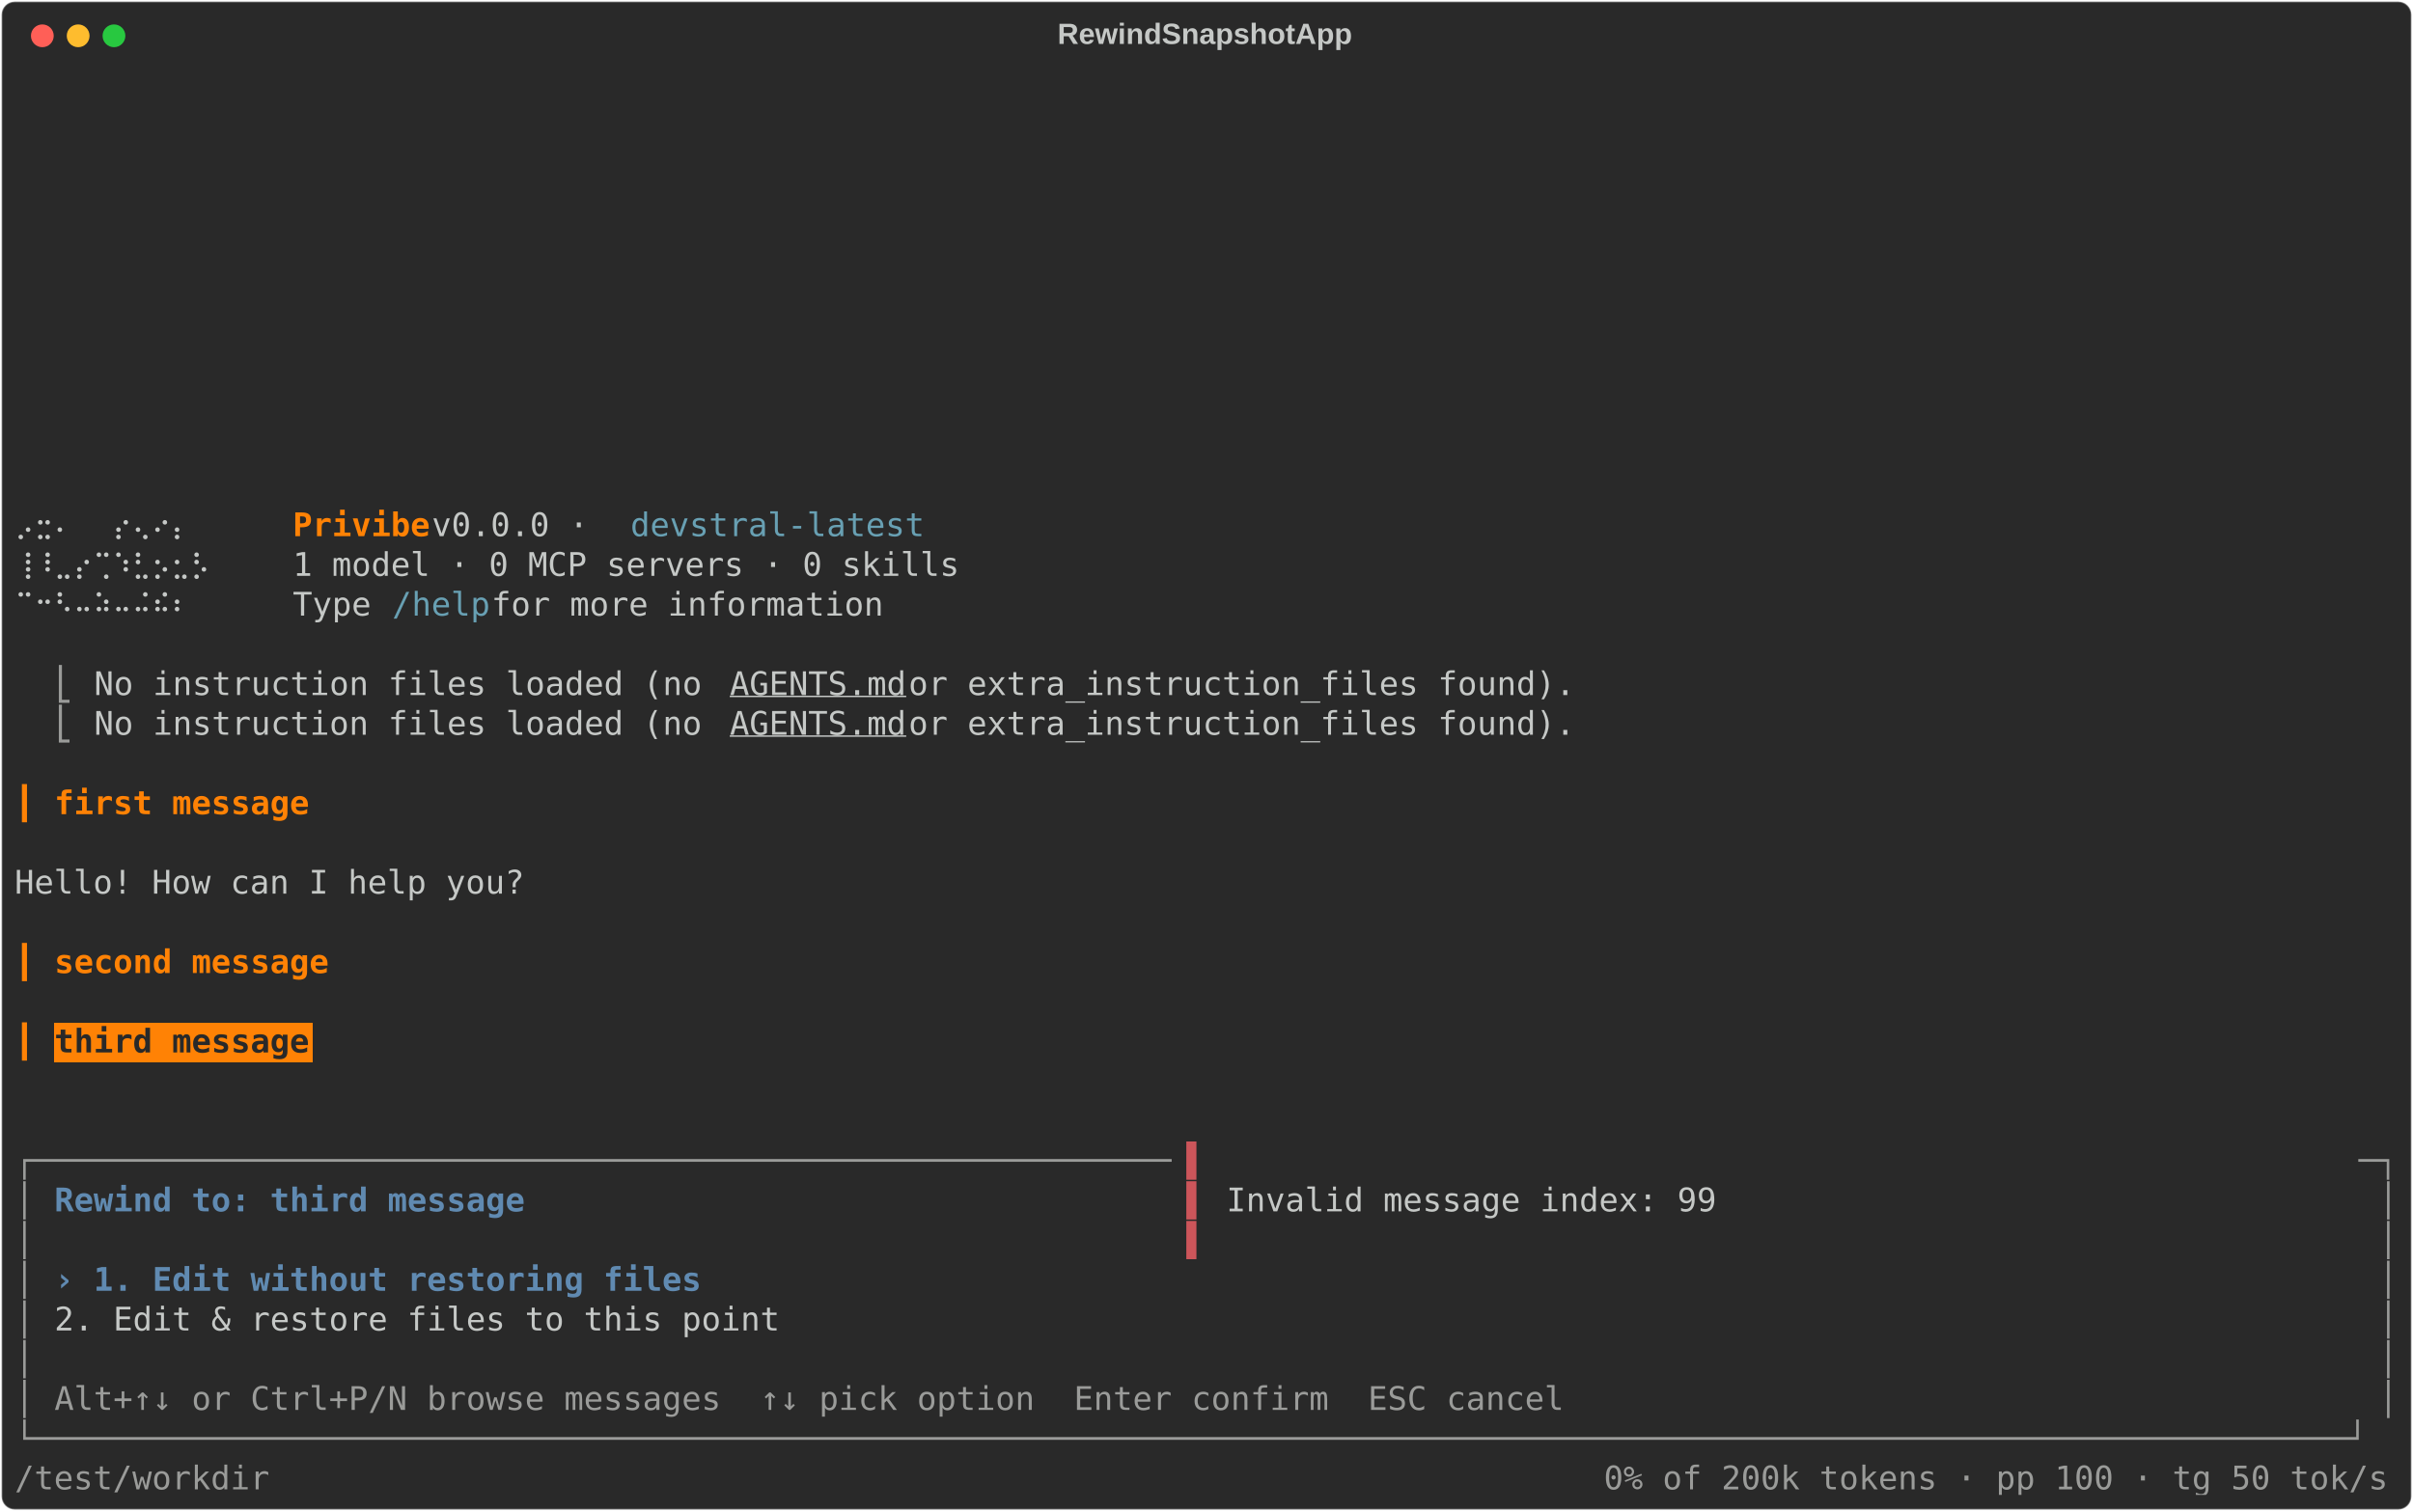
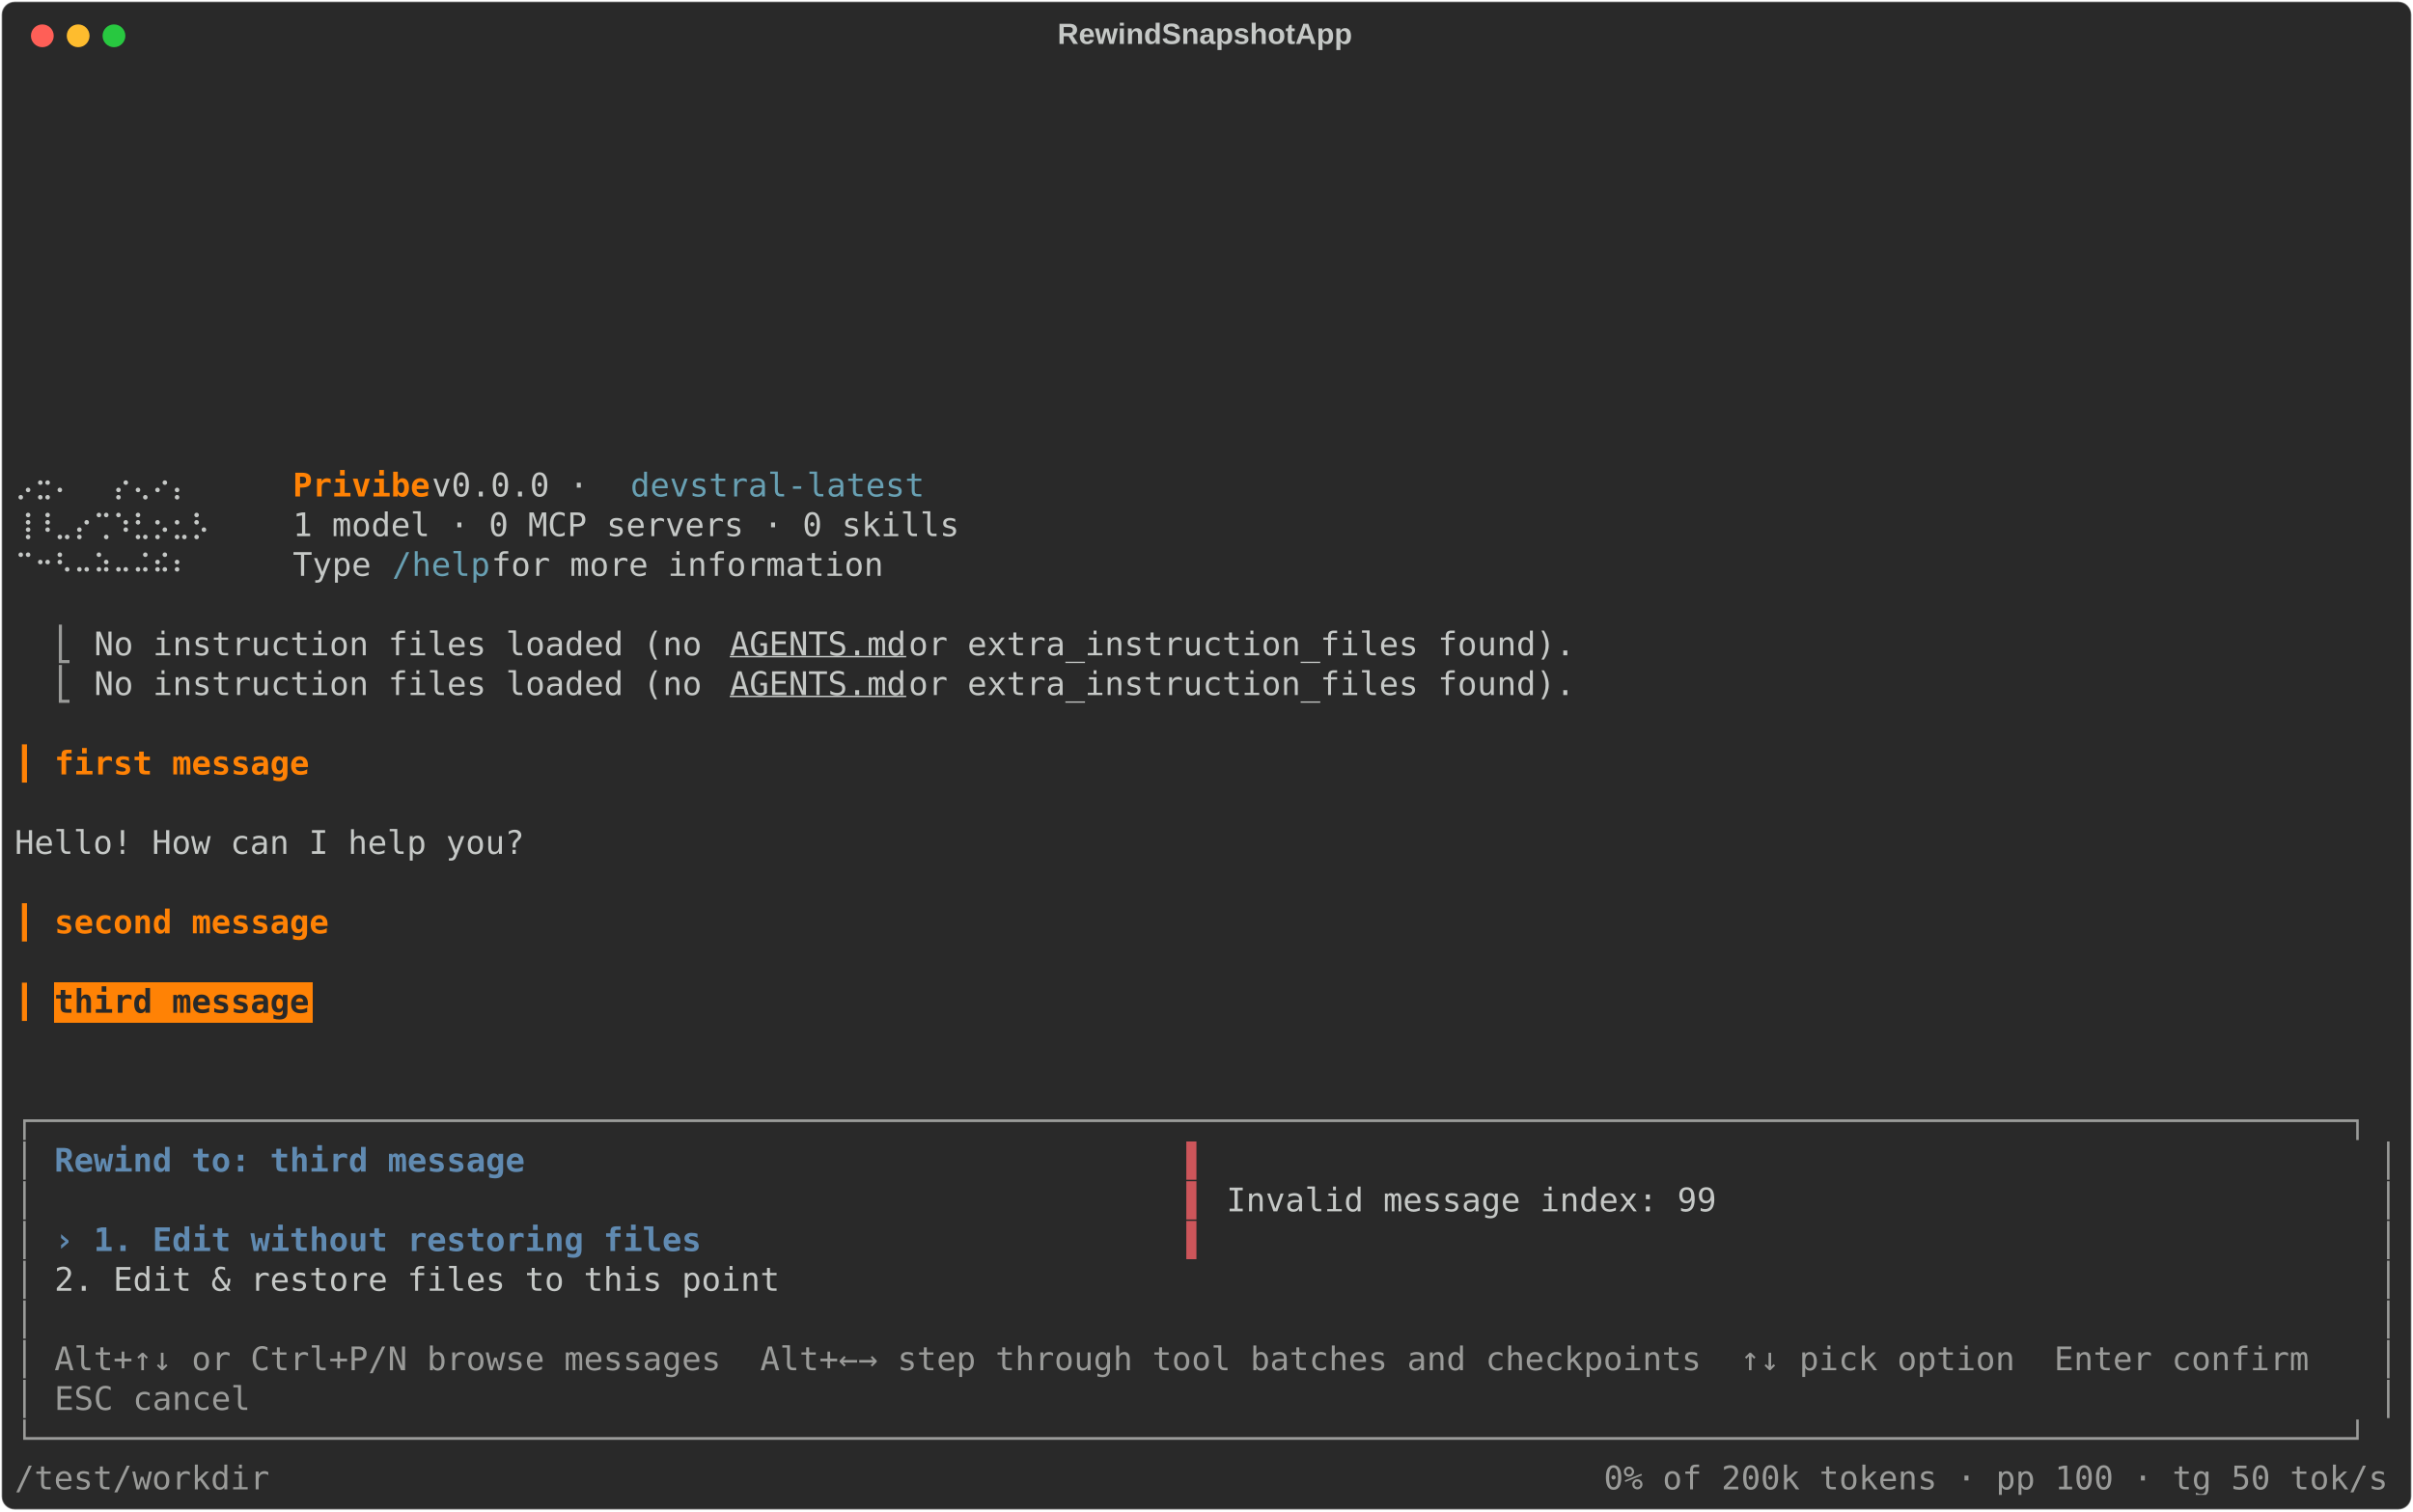
<svg xmlns="http://www.w3.org/2000/svg" class="rich-terminal" viewBox="0 0 1482 928.4">
  <style>

    @font-face {
        font-family: "Fira Code";
        src: local("FiraCode-Regular"),
                url("https://cdnjs.cloudflare.com/ajax/libs/firacode/6.2.0/woff2/FiraCode-Regular.woff2") format("woff2"),
                url("https://cdnjs.cloudflare.com/ajax/libs/firacode/6.2.0/woff/FiraCode-Regular.woff") format("woff");
        font-style: normal;
        font-weight: 400;
    }
    @font-face {
        font-family: "Fira Code";
        src: local("FiraCode-Bold"),
                url("https://cdnjs.cloudflare.com/ajax/libs/firacode/6.2.0/woff2/FiraCode-Bold.woff2") format("woff2"),
                url("https://cdnjs.cloudflare.com/ajax/libs/firacode/6.2.0/woff/FiraCode-Bold.woff") format("woff");
        font-style: bold;
        font-weight: 700;
    }

    .terminal-matrix {
        font-family: Fira Code, monospace;
        font-size: 20px;
        line-height: 24.4px;
        font-variant-east-asian: full-width;
    }

    .terminal-title {
        font-size: 18px;
        font-weight: bold;
        font-family: arial;
    }

    .terminal-r1 { fill: #c5c8c6 }
.terminal-r2 { fill: #ff8205;font-weight: bold }
.terminal-r3 { fill: #68a0b3 }
.terminal-r4 { fill: #9a9b99 }
.terminal-r5 { fill: #c5c8c6;text-decoration: underline; }
.terminal-r6 { fill: #ff8205 }
.terminal-r7 { fill: #292929;font-weight: bold }
- .terminal-r8 { fill: #cc555a }
- .terminal-r9 { fill: #608ab1;font-weight: bold }
+ .terminal-r8 { fill: #608ab1;font-weight: bold }
+ .terminal-r9 { fill: #cc555a }
    </style>
  <defs>
    <clipPath id="terminal-clip-terminal">
      <rect x="0" y="0" width="1463.0" height="877.4" />
    </clipPath>
    <clipPath id="terminal-line-0">
      <rect x="0" y="1.5" width="1464" height="24.65" />
    </clipPath>
    <clipPath id="terminal-line-1">
      <rect x="0" y="25.9" width="1464" height="24.65" />
    </clipPath>
    <clipPath id="terminal-line-2">
      <rect x="0" y="50.3" width="1464" height="24.65" />
    </clipPath>
    <clipPath id="terminal-line-3">
      <rect x="0" y="74.7" width="1464" height="24.65" />
    </clipPath>
    <clipPath id="terminal-line-4">
      <rect x="0" y="99.1" width="1464" height="24.65" />
    </clipPath>
    <clipPath id="terminal-line-5">
      <rect x="0" y="123.5" width="1464" height="24.65" />
    </clipPath>
    <clipPath id="terminal-line-6">
      <rect x="0" y="147.9" width="1464" height="24.65" />
    </clipPath>
    <clipPath id="terminal-line-7">
      <rect x="0" y="172.3" width="1464" height="24.65" />
    </clipPath>
    <clipPath id="terminal-line-8">
      <rect x="0" y="196.7" width="1464" height="24.65" />
    </clipPath>
    <clipPath id="terminal-line-9">
      <rect x="0" y="221.1" width="1464" height="24.65" />
    </clipPath>
    <clipPath id="terminal-line-10">
      <rect x="0" y="245.5" width="1464" height="24.65" />
    </clipPath>
    <clipPath id="terminal-line-11">
      <rect x="0" y="269.9" width="1464" height="24.65" />
    </clipPath>
    <clipPath id="terminal-line-12">
      <rect x="0" y="294.3" width="1464" height="24.65" />
    </clipPath>
    <clipPath id="terminal-line-13">
      <rect x="0" y="318.7" width="1464" height="24.65" />
    </clipPath>
    <clipPath id="terminal-line-14">
      <rect x="0" y="343.1" width="1464" height="24.65" />
    </clipPath>
    <clipPath id="terminal-line-15">
      <rect x="0" y="367.5" width="1464" height="24.65" />
    </clipPath>
    <clipPath id="terminal-line-16">
      <rect x="0" y="391.9" width="1464" height="24.65" />
    </clipPath>
    <clipPath id="terminal-line-17">
      <rect x="0" y="416.3" width="1464" height="24.65" />
    </clipPath>
    <clipPath id="terminal-line-18">
      <rect x="0" y="440.7" width="1464" height="24.65" />
    </clipPath>
    <clipPath id="terminal-line-19">
      <rect x="0" y="465.1" width="1464" height="24.65" />
    </clipPath>
    <clipPath id="terminal-line-20">
      <rect x="0" y="489.5" width="1464" height="24.65" />
    </clipPath>
    <clipPath id="terminal-line-21">
      <rect x="0" y="513.9" width="1464" height="24.65" />
    </clipPath>
    <clipPath id="terminal-line-22">
      <rect x="0" y="538.3" width="1464" height="24.65" />
    </clipPath>
    <clipPath id="terminal-line-23">
      <rect x="0" y="562.7" width="1464" height="24.65" />
    </clipPath>
    <clipPath id="terminal-line-24">
      <rect x="0" y="587.1" width="1464" height="24.65" />
    </clipPath>
    <clipPath id="terminal-line-25">
      <rect x="0" y="611.5" width="1464" height="24.65" />
    </clipPath>
    <clipPath id="terminal-line-26">
      <rect x="0" y="635.9" width="1464" height="24.65" />
    </clipPath>
    <clipPath id="terminal-line-27">
      <rect x="0" y="660.3" width="1464" height="24.65" />
    </clipPath>
    <clipPath id="terminal-line-28">
      <rect x="0" y="684.7" width="1464" height="24.65" />
    </clipPath>
    <clipPath id="terminal-line-29">
      <rect x="0" y="709.1" width="1464" height="24.65" />
    </clipPath>
    <clipPath id="terminal-line-30">
      <rect x="0" y="733.5" width="1464" height="24.65" />
    </clipPath>
    <clipPath id="terminal-line-31">
      <rect x="0" y="757.9" width="1464" height="24.65" />
    </clipPath>
    <clipPath id="terminal-line-32">
      <rect x="0" y="782.3" width="1464" height="24.65" />
    </clipPath>
    <clipPath id="terminal-line-33">
      <rect x="0" y="806.7" width="1464" height="24.65" />
    </clipPath>
    <clipPath id="terminal-line-34">
      <rect x="0" y="831.1" width="1464" height="24.65" />
    </clipPath>
  </defs>
  <rect fill="#292929" stroke="rgba(255,255,255,0.35)" stroke-width="1" x="1" y="1" width="1480" height="926.4" rx="8" />
  <text class="terminal-title" fill="#c5c8c6" text-anchor="middle" x="740" y="27">RewindSnapshotApp</text>
  <g transform="translate(26,22)">
    <circle cx="0" cy="0" r="7" fill="#ff5f57" />
    <circle cx="22" cy="0" r="7" fill="#febc2e" />
    <circle cx="44" cy="0" r="7" fill="#28c840" />
  </g>
  <g transform="translate(9, 41)" clip-path="url(#terminal-clip-terminal)">
-     <rect fill="#ff8205" x="24.4" y="587.1" width="158.6" height="24.65" shape-rendering="crispEdges" />
+     <rect fill="#ff8205" x="24.4" y="562.7" width="158.6" height="24.65" shape-rendering="crispEdges" />
    <g class="terminal-matrix">
      <text class="terminal-r1" x="1464" y="20" textLength="12.2" clip-path="url(#terminal-line-0)">
</text>
      <text class="terminal-r1" x="1464" y="44.4" textLength="12.2" clip-path="url(#terminal-line-1)">
</text>
      <text class="terminal-r1" x="1464" y="68.8" textLength="12.2" clip-path="url(#terminal-line-2)">
</text>
      <text class="terminal-r1" x="1464" y="93.2" textLength="12.2" clip-path="url(#terminal-line-3)">
</text>
      <text class="terminal-r1" x="1464" y="117.6" textLength="12.2" clip-path="url(#terminal-line-4)">
</text>
      <text class="terminal-r1" x="1464" y="142" textLength="12.2" clip-path="url(#terminal-line-5)">
</text>
      <text class="terminal-r1" x="1464" y="166.4" textLength="12.2" clip-path="url(#terminal-line-6)">
</text>
      <text class="terminal-r1" x="1464" y="190.8" textLength="12.2" clip-path="url(#terminal-line-7)">
</text>
      <text class="terminal-r1" x="1464" y="215.2" textLength="12.2" clip-path="url(#terminal-line-8)">
</text>
      <text class="terminal-r1" x="1464" y="239.6" textLength="12.2" clip-path="url(#terminal-line-9)">
</text>
+       <text class="terminal-r1" x="0" y="264" textLength="134.2" clip-path="url(#terminal-line-10)">  ⡠⣒⠄  ⡔⢄⠔⡄</text>
+       <text class="terminal-r2" x="170.8" y="264" textLength="85.4" clip-path="url(#terminal-line-10)">Privibe</text>
+       <text class="terminal-r1" x="256.2" y="264" textLength="122" clip-path="url(#terminal-line-10)"> v0.0.0 · </text>
+       <text class="terminal-r3" x="378.2" y="264" textLength="183" clip-path="url(#terminal-line-10)">devstral-latest</text>
      <text class="terminal-r1" x="1464" y="264" textLength="12.2" clip-path="url(#terminal-line-10)">
</text>
-       <text class="terminal-r1" x="0" y="288.4" textLength="134.2" clip-path="url(#terminal-line-11)">  ⡠⣒⠄  ⡔⢄⠔⡄</text>
-       <text class="terminal-r2" x="170.8" y="288.4" textLength="85.4" clip-path="url(#terminal-line-11)">Privibe</text>
-       <text class="terminal-r1" x="256.2" y="288.4" textLength="122" clip-path="url(#terminal-line-11)"> v0.0.0 · </text>
-       <text class="terminal-r3" x="378.2" y="288.4" textLength="183" clip-path="url(#terminal-line-11)">devstral-latest</text>
+       <text class="terminal-r1" x="0" y="288.4" textLength="134.2" clip-path="url(#terminal-line-11)"> ⢸⠸⣀⡔⢉⠱⣃⡢⣂⡣</text>
+       <text class="terminal-r1" x="170.8" y="288.4" textLength="414.8" clip-path="url(#terminal-line-11)">1 model · 0 MCP servers · 0 skills</text>
      <text class="terminal-r1" x="1464" y="288.4" textLength="12.2" clip-path="url(#terminal-line-11)">
</text>
-       <text class="terminal-r1" x="0" y="312.8" textLength="134.2" clip-path="url(#terminal-line-12)"> ⢸⠸⣀⡔⢉⠱⣃⡢⣂⡣</text>
-       <text class="terminal-r1" x="170.8" y="312.8" textLength="414.8" clip-path="url(#terminal-line-12)">1 model · 0 MCP servers · 0 skills</text>
+       <text class="terminal-r1" x="0" y="312.8" textLength="134.2" clip-path="url(#terminal-line-12)">  ⠉⠒⠣⠤⠵⠤⠬⠮⠆</text>
+       <text class="terminal-r1" x="170.8" y="312.8" textLength="61" clip-path="url(#terminal-line-12)">Type </text>
+       <text class="terminal-r3" x="231.8" y="312.8" textLength="61" clip-path="url(#terminal-line-12)">/help</text>
+       <text class="terminal-r1" x="292.8" y="312.8" textLength="256.2" clip-path="url(#terminal-line-12)"> for more information</text>
      <text class="terminal-r1" x="1464" y="312.8" textLength="12.2" clip-path="url(#terminal-line-12)">
</text>
-       <text class="terminal-r1" x="0" y="337.2" textLength="134.2" clip-path="url(#terminal-line-13)">  ⠉⠒⠣⠤⠵⠤⠬⠮⠆</text>
-       <text class="terminal-r1" x="170.8" y="337.2" textLength="61" clip-path="url(#terminal-line-13)">Type </text>
-       <text class="terminal-r3" x="231.8" y="337.2" textLength="61" clip-path="url(#terminal-line-13)">/help</text>
-       <text class="terminal-r1" x="292.8" y="337.2" textLength="256.2" clip-path="url(#terminal-line-13)"> for more information</text>
      <text class="terminal-r1" x="1464" y="337.2" textLength="12.2" clip-path="url(#terminal-line-13)">
</text>
+       <text class="terminal-r4" x="24.4" y="361.6" textLength="12.2" clip-path="url(#terminal-line-14)">⎣</text>
+       <text class="terminal-r1" x="48.8" y="361.6" textLength="390.4" clip-path="url(#terminal-line-14)">No instruction files loaded (no </text>
+       <text class="terminal-r5" x="439.2" y="361.6" textLength="109.8" clip-path="url(#terminal-line-14)">AGENTS.md</text>
+       <text class="terminal-r1" x="549" y="361.6" textLength="427" clip-path="url(#terminal-line-14)"> or extra_instruction_files found).</text>
      <text class="terminal-r1" x="1464" y="361.6" textLength="12.2" clip-path="url(#terminal-line-14)">
</text>
      <text class="terminal-r4" x="24.4" y="386" textLength="12.2" clip-path="url(#terminal-line-15)">⎣</text>
      <text class="terminal-r1" x="48.8" y="386" textLength="390.4" clip-path="url(#terminal-line-15)">No instruction files loaded (no </text>
      <text class="terminal-r5" x="439.2" y="386" textLength="109.8" clip-path="url(#terminal-line-15)">AGENTS.md</text>
      <text class="terminal-r1" x="549" y="386" textLength="427" clip-path="url(#terminal-line-15)"> or extra_instruction_files found).</text>
      <text class="terminal-r1" x="1464" y="386" textLength="12.2" clip-path="url(#terminal-line-15)">
</text>
-       <text class="terminal-r4" x="24.4" y="410.4" textLength="12.2" clip-path="url(#terminal-line-16)">⎣</text>
-       <text class="terminal-r1" x="48.8" y="410.4" textLength="390.4" clip-path="url(#terminal-line-16)">No instruction files loaded (no </text>
-       <text class="terminal-r5" x="439.2" y="410.4" textLength="109.8" clip-path="url(#terminal-line-16)">AGENTS.md</text>
-       <text class="terminal-r1" x="549" y="410.4" textLength="427" clip-path="url(#terminal-line-16)"> or extra_instruction_files found).</text>
      <text class="terminal-r1" x="1464" y="410.4" textLength="12.2" clip-path="url(#terminal-line-16)">
</text>
+       <text class="terminal-r6" x="0" y="434.8" textLength="12.2" clip-path="url(#terminal-line-17)">┃</text>
+       <text class="terminal-r2" x="24.4" y="434.8" textLength="158.6" clip-path="url(#terminal-line-17)">first message</text>
      <text class="terminal-r1" x="1464" y="434.8" textLength="12.2" clip-path="url(#terminal-line-17)">
</text>
-       <text class="terminal-r6" x="0" y="459.2" textLength="12.2" clip-path="url(#terminal-line-18)">┃</text>
-       <text class="terminal-r2" x="24.4" y="459.2" textLength="158.6" clip-path="url(#terminal-line-18)">first message</text>
      <text class="terminal-r1" x="1464" y="459.2" textLength="12.2" clip-path="url(#terminal-line-18)">
</text>
+       <text class="terminal-r1" x="0" y="483.6" textLength="317.2" clip-path="url(#terminal-line-19)">Hello! How can I help you?</text>
      <text class="terminal-r1" x="1464" y="483.6" textLength="12.2" clip-path="url(#terminal-line-19)">
</text>
-       <text class="terminal-r1" x="0" y="508" textLength="317.2" clip-path="url(#terminal-line-20)">Hello! How can I help you?</text>
      <text class="terminal-r1" x="1464" y="508" textLength="12.2" clip-path="url(#terminal-line-20)">
</text>
+       <text class="terminal-r6" x="0" y="532.4" textLength="12.2" clip-path="url(#terminal-line-21)">┃</text>
+       <text class="terminal-r2" x="24.4" y="532.4" textLength="170.8" clip-path="url(#terminal-line-21)">second message</text>
      <text class="terminal-r1" x="1464" y="532.4" textLength="12.2" clip-path="url(#terminal-line-21)">
</text>
-       <text class="terminal-r6" x="0" y="556.8" textLength="12.2" clip-path="url(#terminal-line-22)">┃</text>
-       <text class="terminal-r2" x="24.4" y="556.8" textLength="170.8" clip-path="url(#terminal-line-22)">second message</text>
      <text class="terminal-r1" x="1464" y="556.8" textLength="12.2" clip-path="url(#terminal-line-22)">
</text>
+       <text class="terminal-r6" x="0" y="581.2" textLength="12.2" clip-path="url(#terminal-line-23)">┃</text>
+       <text class="terminal-r7" x="24.4" y="581.2" textLength="158.6" clip-path="url(#terminal-line-23)">third message</text>
      <text class="terminal-r1" x="1464" y="581.2" textLength="12.2" clip-path="url(#terminal-line-23)">
</text>
-       <text class="terminal-r6" x="0" y="605.6" textLength="12.2" clip-path="url(#terminal-line-24)">┃</text>
-       <text class="terminal-r7" x="24.4" y="605.6" textLength="158.6" clip-path="url(#terminal-line-24)">third message</text>
      <text class="terminal-r1" x="1464" y="605.6" textLength="12.2" clip-path="url(#terminal-line-24)">
</text>
      <text class="terminal-r1" x="1464" y="630" textLength="12.2" clip-path="url(#terminal-line-25)">
</text>
+       <text class="terminal-r4" x="0" y="654.4" textLength="1464" clip-path="url(#terminal-line-26)">┌──────────────────────────────────────────────────────────────────────────────────────────────────────────────────────┐</text>
      <text class="terminal-r1" x="1464" y="654.4" textLength="12.2" clip-path="url(#terminal-line-26)">
</text>
-       <text class="terminal-r4" x="0" y="678.8" textLength="719.8" clip-path="url(#terminal-line-27)">┌──────────────────────────────────────────────────────────</text>
-       <text class="terminal-r8" x="719.8" y="678.8" textLength="12.2" clip-path="url(#terminal-line-27)">▌</text>
-       <text class="terminal-r4" x="1439.6" y="678.8" textLength="24.4" clip-path="url(#terminal-line-27)">─┐</text>
+       <text class="terminal-r4" x="0" y="678.8" textLength="12.2" clip-path="url(#terminal-line-27)">│</text>
+       <text class="terminal-r8" x="24.4" y="678.8" textLength="292.8" clip-path="url(#terminal-line-27)">Rewind to: third message</text>
+       <text class="terminal-r9" x="719.8" y="678.8" textLength="12.2" clip-path="url(#terminal-line-27)">▌</text>
+       <text class="terminal-r4" x="1451.8" y="678.8" textLength="12.2" clip-path="url(#terminal-line-27)">│</text>
      <text class="terminal-r1" x="1464" y="678.8" textLength="12.2" clip-path="url(#terminal-line-27)">
</text>
      <text class="terminal-r4" x="0" y="703.2" textLength="12.2" clip-path="url(#terminal-line-28)">│</text>
-       <text class="terminal-r9" x="24.4" y="703.2" textLength="292.8" clip-path="url(#terminal-line-28)">Rewind to: third message</text>
-       <text class="terminal-r8" x="719.8" y="703.2" textLength="12.2" clip-path="url(#terminal-line-28)">▌</text>
+       <text class="terminal-r9" x="719.8" y="703.2" textLength="12.2" clip-path="url(#terminal-line-28)">▌</text>
      <text class="terminal-r1" x="744.2" y="703.2" textLength="305" clip-path="url(#terminal-line-28)">Invalid message index: 99</text>
      <text class="terminal-r4" x="1451.8" y="703.2" textLength="12.2" clip-path="url(#terminal-line-28)">│</text>
      <text class="terminal-r1" x="1464" y="703.2" textLength="12.2" clip-path="url(#terminal-line-28)">
</text>
      <text class="terminal-r4" x="0" y="727.6" textLength="12.2" clip-path="url(#terminal-line-29)">│</text>
-       <text class="terminal-r8" x="719.8" y="727.6" textLength="12.2" clip-path="url(#terminal-line-29)">▌</text>
+       <text class="terminal-r8" x="24.4" y="727.6" textLength="402.6" clip-path="url(#terminal-line-29)">› 1. Edit without restoring files</text>
+       <text class="terminal-r9" x="719.8" y="727.6" textLength="12.2" clip-path="url(#terminal-line-29)">▌</text>
      <text class="terminal-r4" x="1451.8" y="727.6" textLength="12.2" clip-path="url(#terminal-line-29)">│</text>
      <text class="terminal-r1" x="1464" y="727.6" textLength="12.2" clip-path="url(#terminal-line-29)">
</text>
      <text class="terminal-r4" x="0" y="752" textLength="12.2" clip-path="url(#terminal-line-30)">│</text>
-       <text class="terminal-r9" x="24.4" y="752" textLength="402.6" clip-path="url(#terminal-line-30)">› 1. Edit without restoring files</text>
+       <text class="terminal-r1" x="24.4" y="752" textLength="475.8" clip-path="url(#terminal-line-30)">  2. Edit &amp; restore files to this point</text>
      <text class="terminal-r4" x="1451.8" y="752" textLength="12.2" clip-path="url(#terminal-line-30)">│</text>
      <text class="terminal-r1" x="1464" y="752" textLength="12.2" clip-path="url(#terminal-line-30)">
</text>
      <text class="terminal-r4" x="0" y="776.4" textLength="12.2" clip-path="url(#terminal-line-31)">│</text>
-       <text class="terminal-r1" x="24.4" y="776.4" textLength="475.8" clip-path="url(#terminal-line-31)">  2. Edit &amp; restore files to this point</text>
      <text class="terminal-r4" x="1451.8" y="776.4" textLength="12.2" clip-path="url(#terminal-line-31)">│</text>
      <text class="terminal-r1" x="1464" y="776.4" textLength="12.2" clip-path="url(#terminal-line-31)">
</text>
      <text class="terminal-r4" x="0" y="800.8" textLength="12.2" clip-path="url(#terminal-line-32)">│</text>
+       <text class="terminal-r4" x="24.4" y="800.8" textLength="1403" clip-path="url(#terminal-line-32)">Alt+↑↓ or Ctrl+P/N browse messages  Alt+←→ step through tool batches and checkpoints  ↑↓ pick option  Enter confirm</text>
      <text class="terminal-r4" x="1451.8" y="800.8" textLength="12.2" clip-path="url(#terminal-line-32)">│</text>
      <text class="terminal-r1" x="1464" y="800.8" textLength="12.2" clip-path="url(#terminal-line-32)">
</text>
      <text class="terminal-r4" x="0" y="825.2" textLength="12.2" clip-path="url(#terminal-line-33)">│</text>
-       <text class="terminal-r4" x="24.4" y="825.2" textLength="939.4" clip-path="url(#terminal-line-33)">Alt+↑↓ or Ctrl+P/N browse messages  ↑↓ pick option  Enter confirm  ESC cancel</text>
+       <text class="terminal-r4" x="24.4" y="825.2" textLength="122" clip-path="url(#terminal-line-33)">ESC cancel</text>
      <text class="terminal-r4" x="1451.8" y="825.2" textLength="12.2" clip-path="url(#terminal-line-33)">│</text>
      <text class="terminal-r1" x="1464" y="825.2" textLength="12.2" clip-path="url(#terminal-line-33)">
</text>
      <text class="terminal-r4" x="0" y="849.6" textLength="1464" clip-path="url(#terminal-line-34)">└──────────────────────────────────────────────────────────────────────────────────────────────────────────────────────┘</text>
      <text class="terminal-r1" x="1464" y="849.6" textLength="12.2" clip-path="url(#terminal-line-34)">
</text>
      <text class="terminal-r4" x="0" y="874" textLength="158.6" clip-path="url(#terminal-line-35)">/test/workdir</text>
      <text class="terminal-r4" x="976" y="874" textLength="488" clip-path="url(#terminal-line-35)">0% of 200k tokens · pp 100 · tg 50 tok/s</text>
    </g>
  </g>
</svg>
